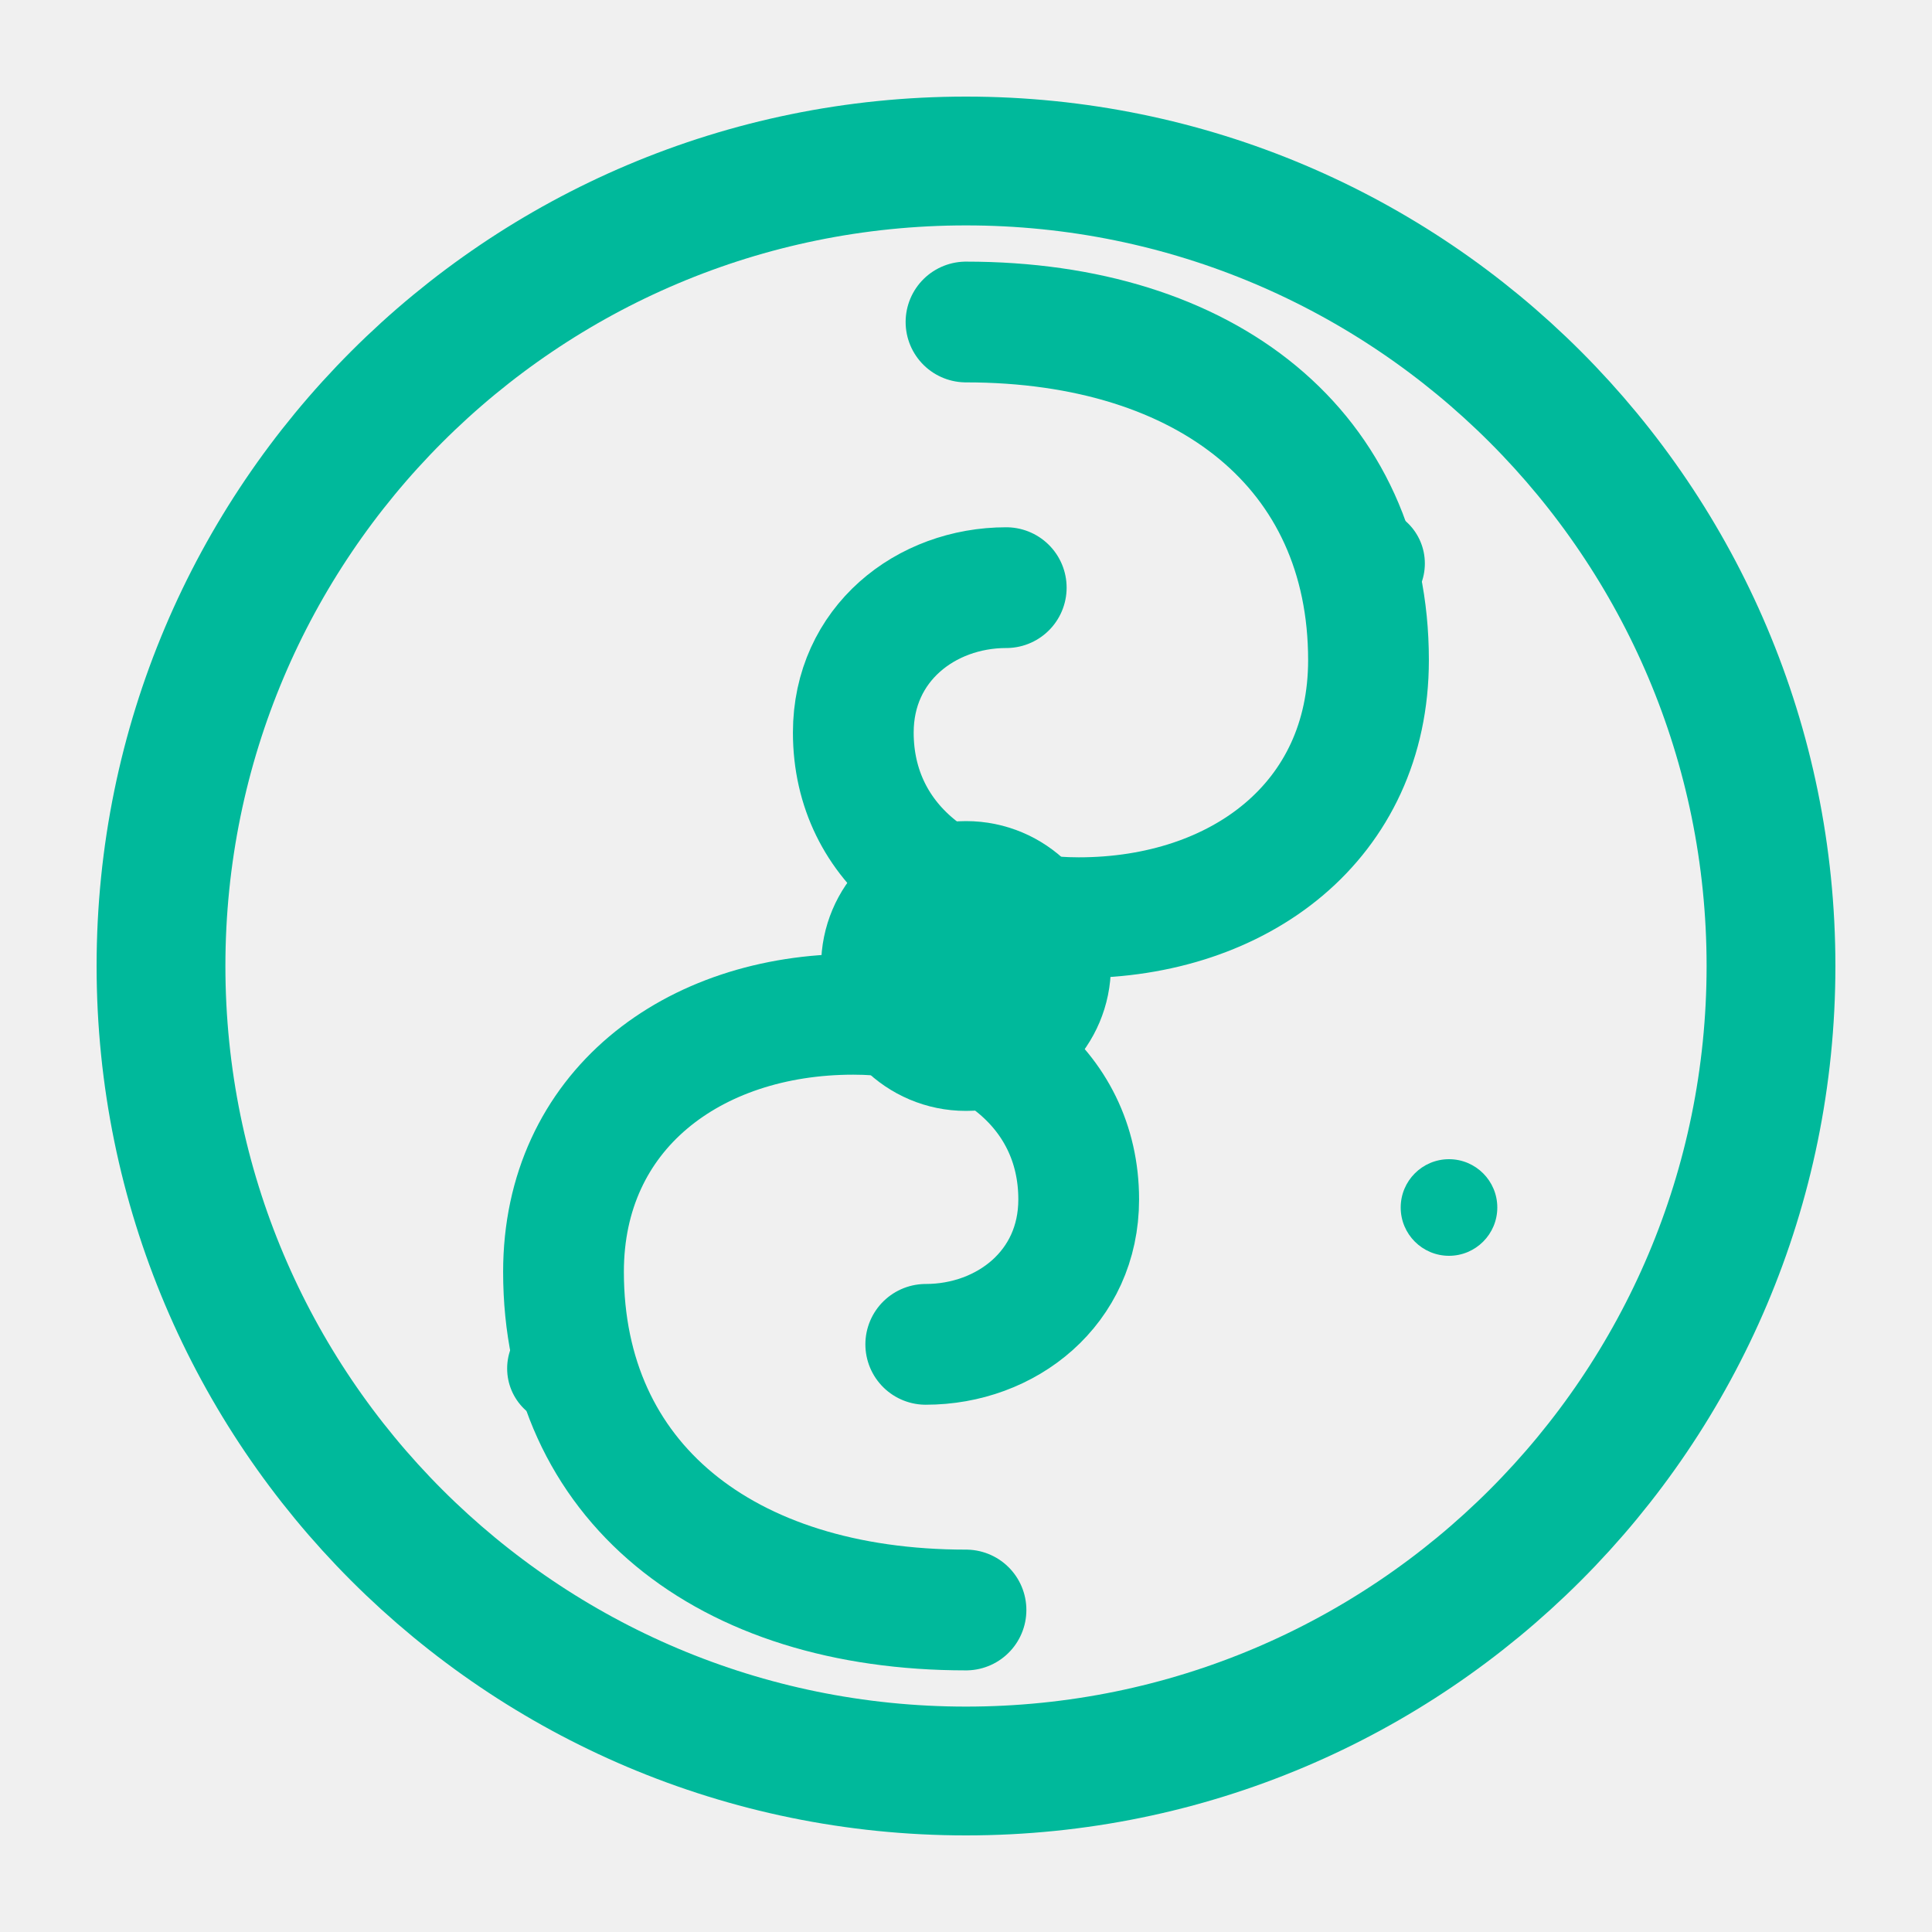
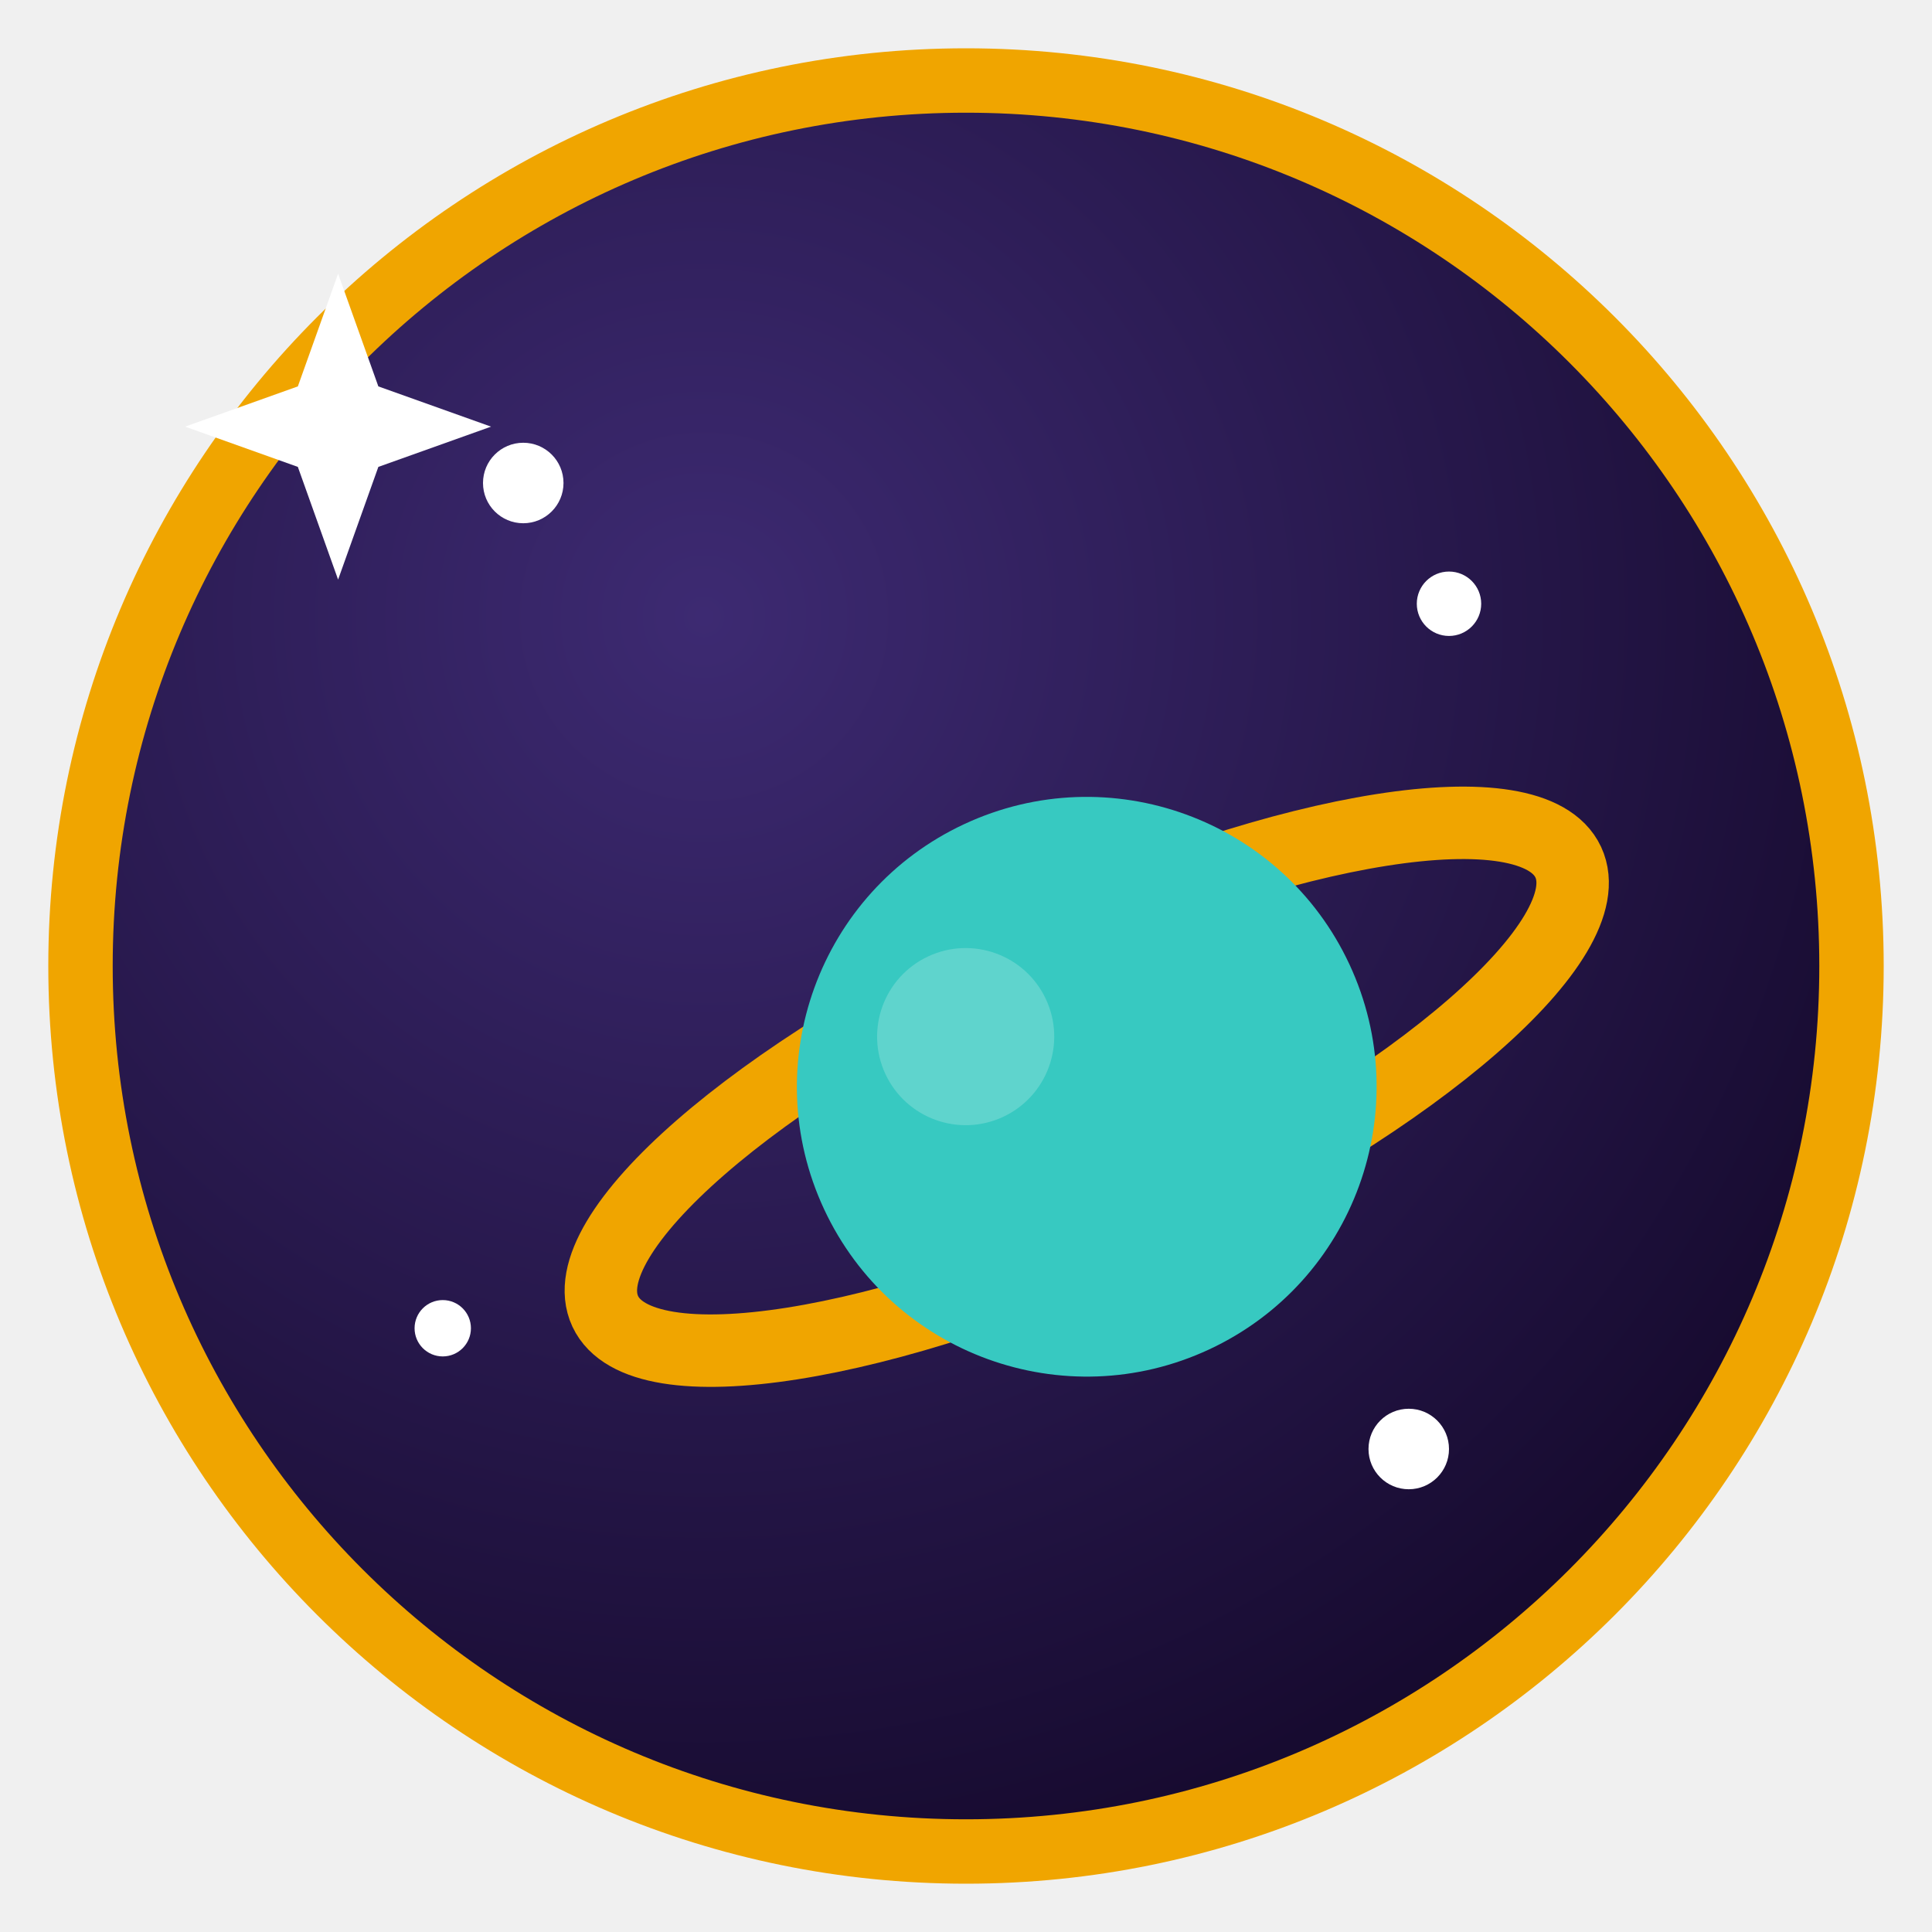
- <svg xmlns="http://www.w3.org/2000/svg" viewBox="0 0 24 24" width="24" height="24" fill="none">
-   <circle cx="12" cy="12" r="10" stroke="#00b99b" stroke-width="1.6" />
-   <path d="M12 4c3 0 5 1.6 5 4.2 0 2-1.6 3.2-3.6 3.2-1.6 0-2.8-.9-2.8-2.3 0-1.1.9-1.8 1.9-1.8" stroke="#00b99b" stroke-width="1.5" stroke-linecap="round" />
-   <path d="M12 20c-3 0-5-1.6-5-4.2 0-2 1.6-3.2 3.6-3.2 1.6 0 2.8.9 2.8 2.3 0 1.1-.9 1.8-1.9 1.8" stroke="#00b99b" stroke-width="1.5" stroke-linecap="round" />
-   <circle cx="12" cy="12" r="1.8" fill="#00b99b" />
-   <circle cx="17" cy="7" r="0.7" fill="#00b99b" />
-   <circle cx="7" cy="17" r="0.7" fill="#00b99b" />
-   <circle cx="18" cy="15" r="0.6" fill="#00b99b" />
+ <svg xmlns="http://www.w3.org/2000/svg" viewBox="0 0 24 24" width="24" height="24">
+   <defs>
+     <radialGradient id="cosmodleBadgeBg" cx="35%" cy="30%" r="75%">
+       <stop offset="0%" stop-color="#3d2a72" />
+       <stop offset="100%" stop-color="#160a2e" />
+     </radialGradient>
+   </defs>
+   <circle cx="12" cy="12" r="11" fill="url(#cosmodleBadgeBg)" stroke="#f0a500" stroke-width="0.8" />
+   <circle cx="6.5" cy="6" r="0.5" fill="#fff" />
+   <circle cx="18" cy="7.5" r="0.4" fill="#fff" />
+   <circle cx="17.5" cy="18" r="0.5" fill="#fff" />
+   <circle cx="5.5" cy="16.5" r="0.35" fill="#fff" />
+   <path d="M4.2 3.4l0.5 1.4 1.4 0.5-1.4 0.5-0.5 1.4-0.5-1.4L2.3 5.3l1.4-0.5z" fill="#fff" />
+   <g transform="translate(13.5 13.5) rotate(-25)">
+     <ellipse cx="0" cy="0" rx="6.6" ry="1.9" fill="none" stroke="#f0a500" stroke-width="0.9" />
+     <circle cx="0" cy="0" r="3.6" fill="#37c9c1" />
+     <circle cx="-1.1" cy="-1.2" r="1.1" fill="#fff" opacity="0.2" />
+   </g>
</svg>
